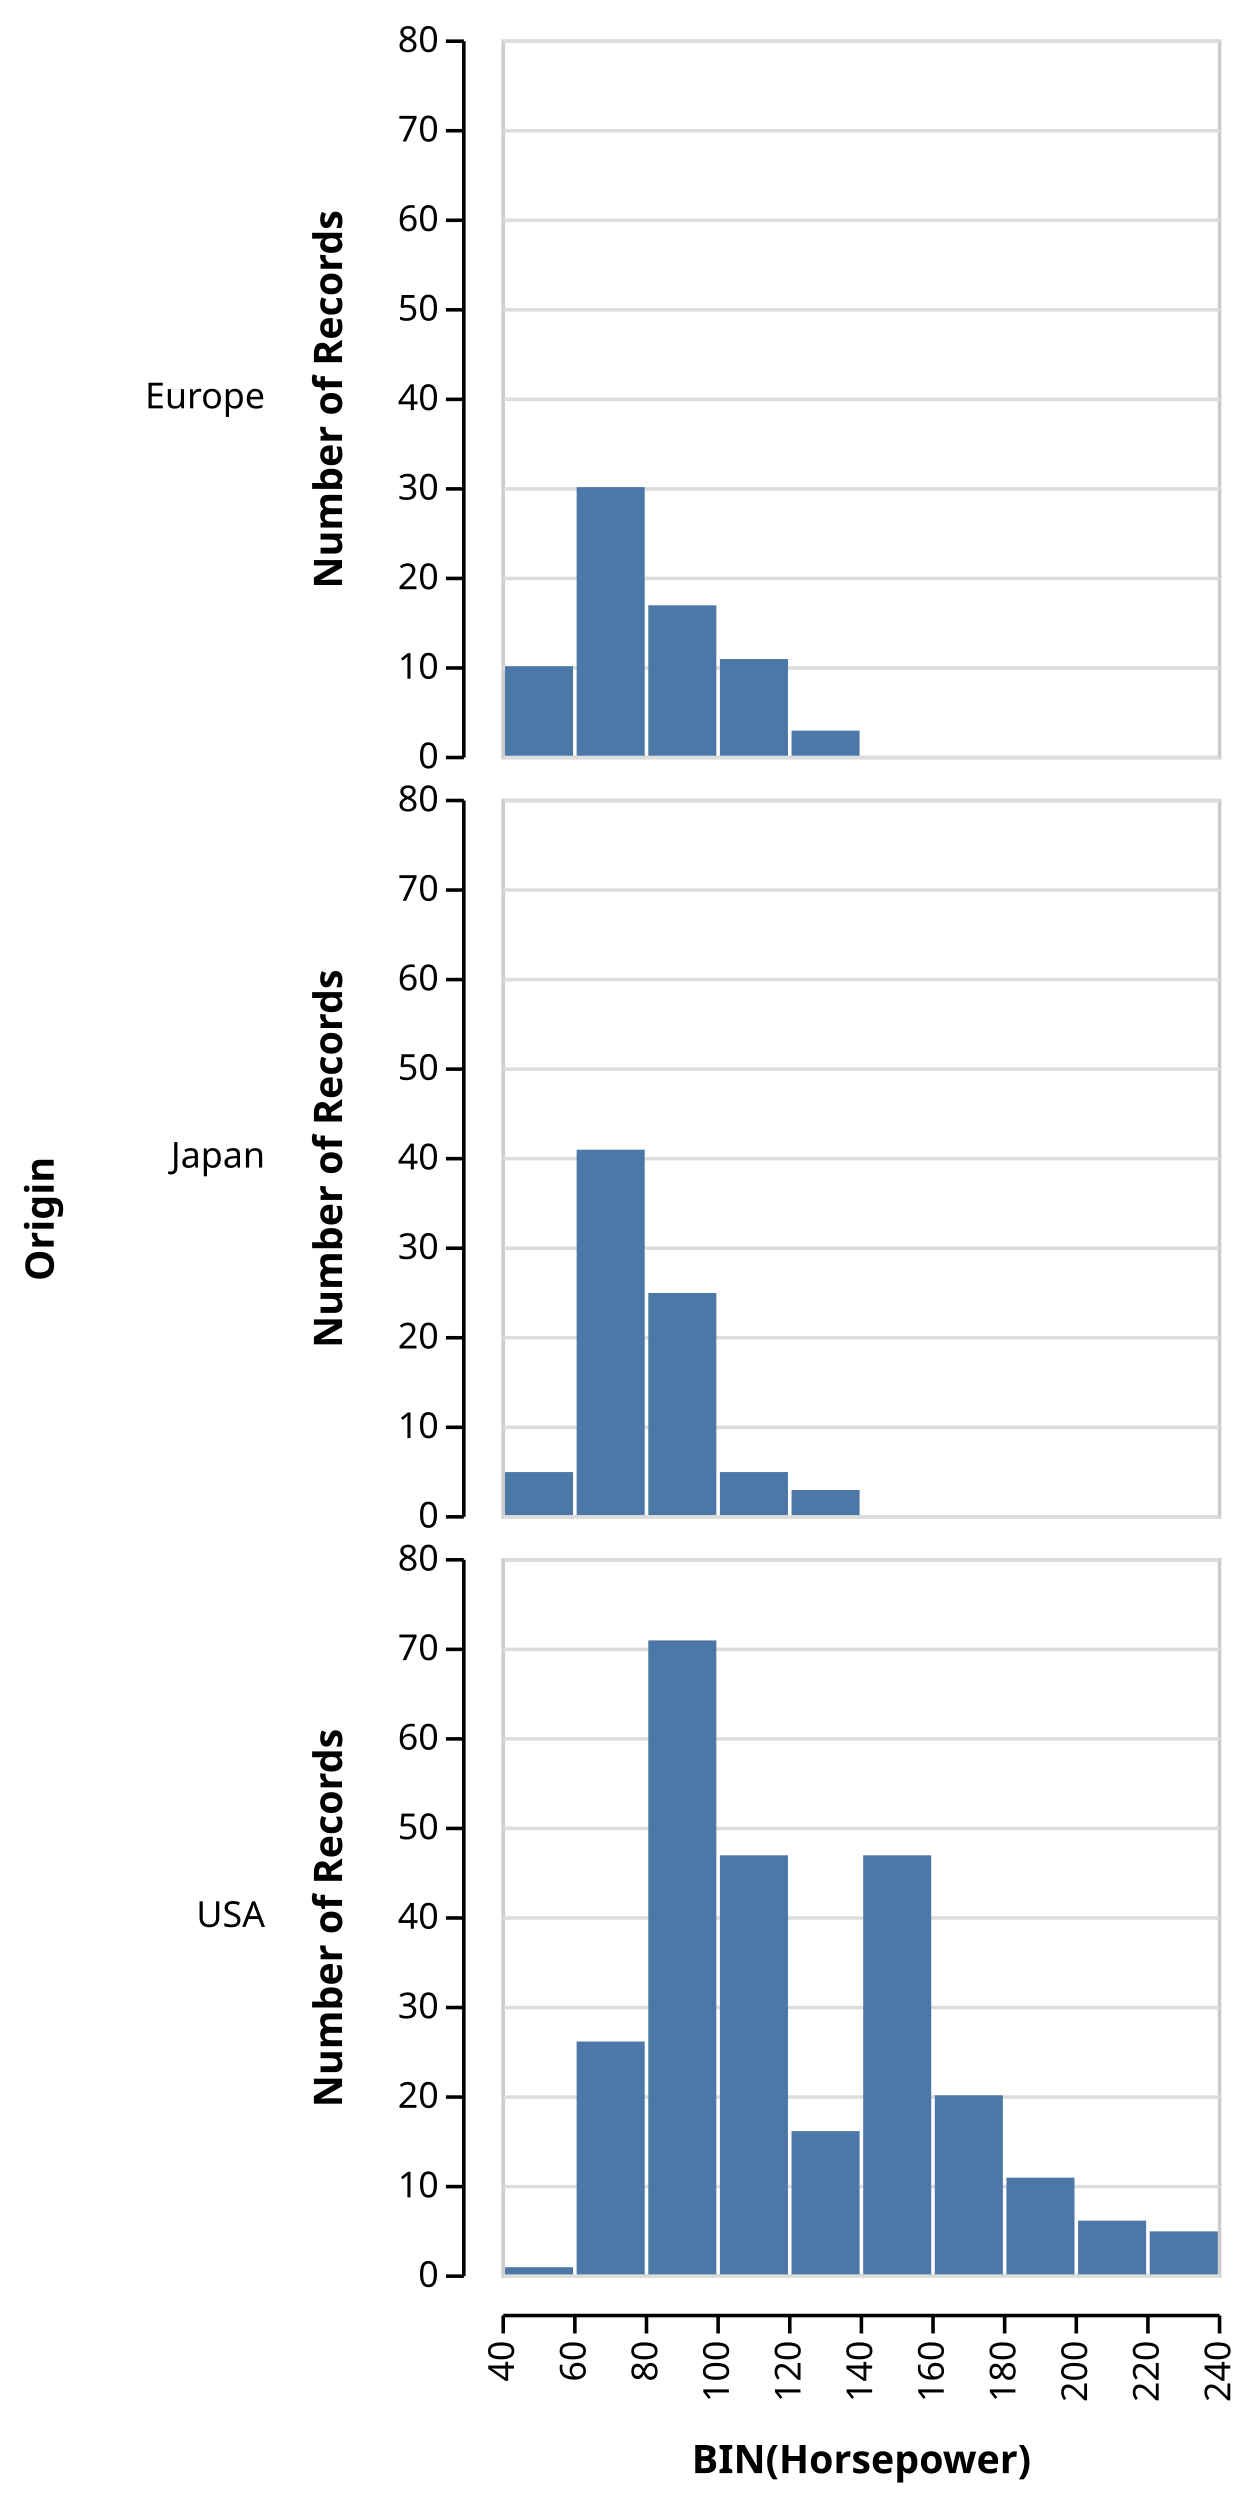
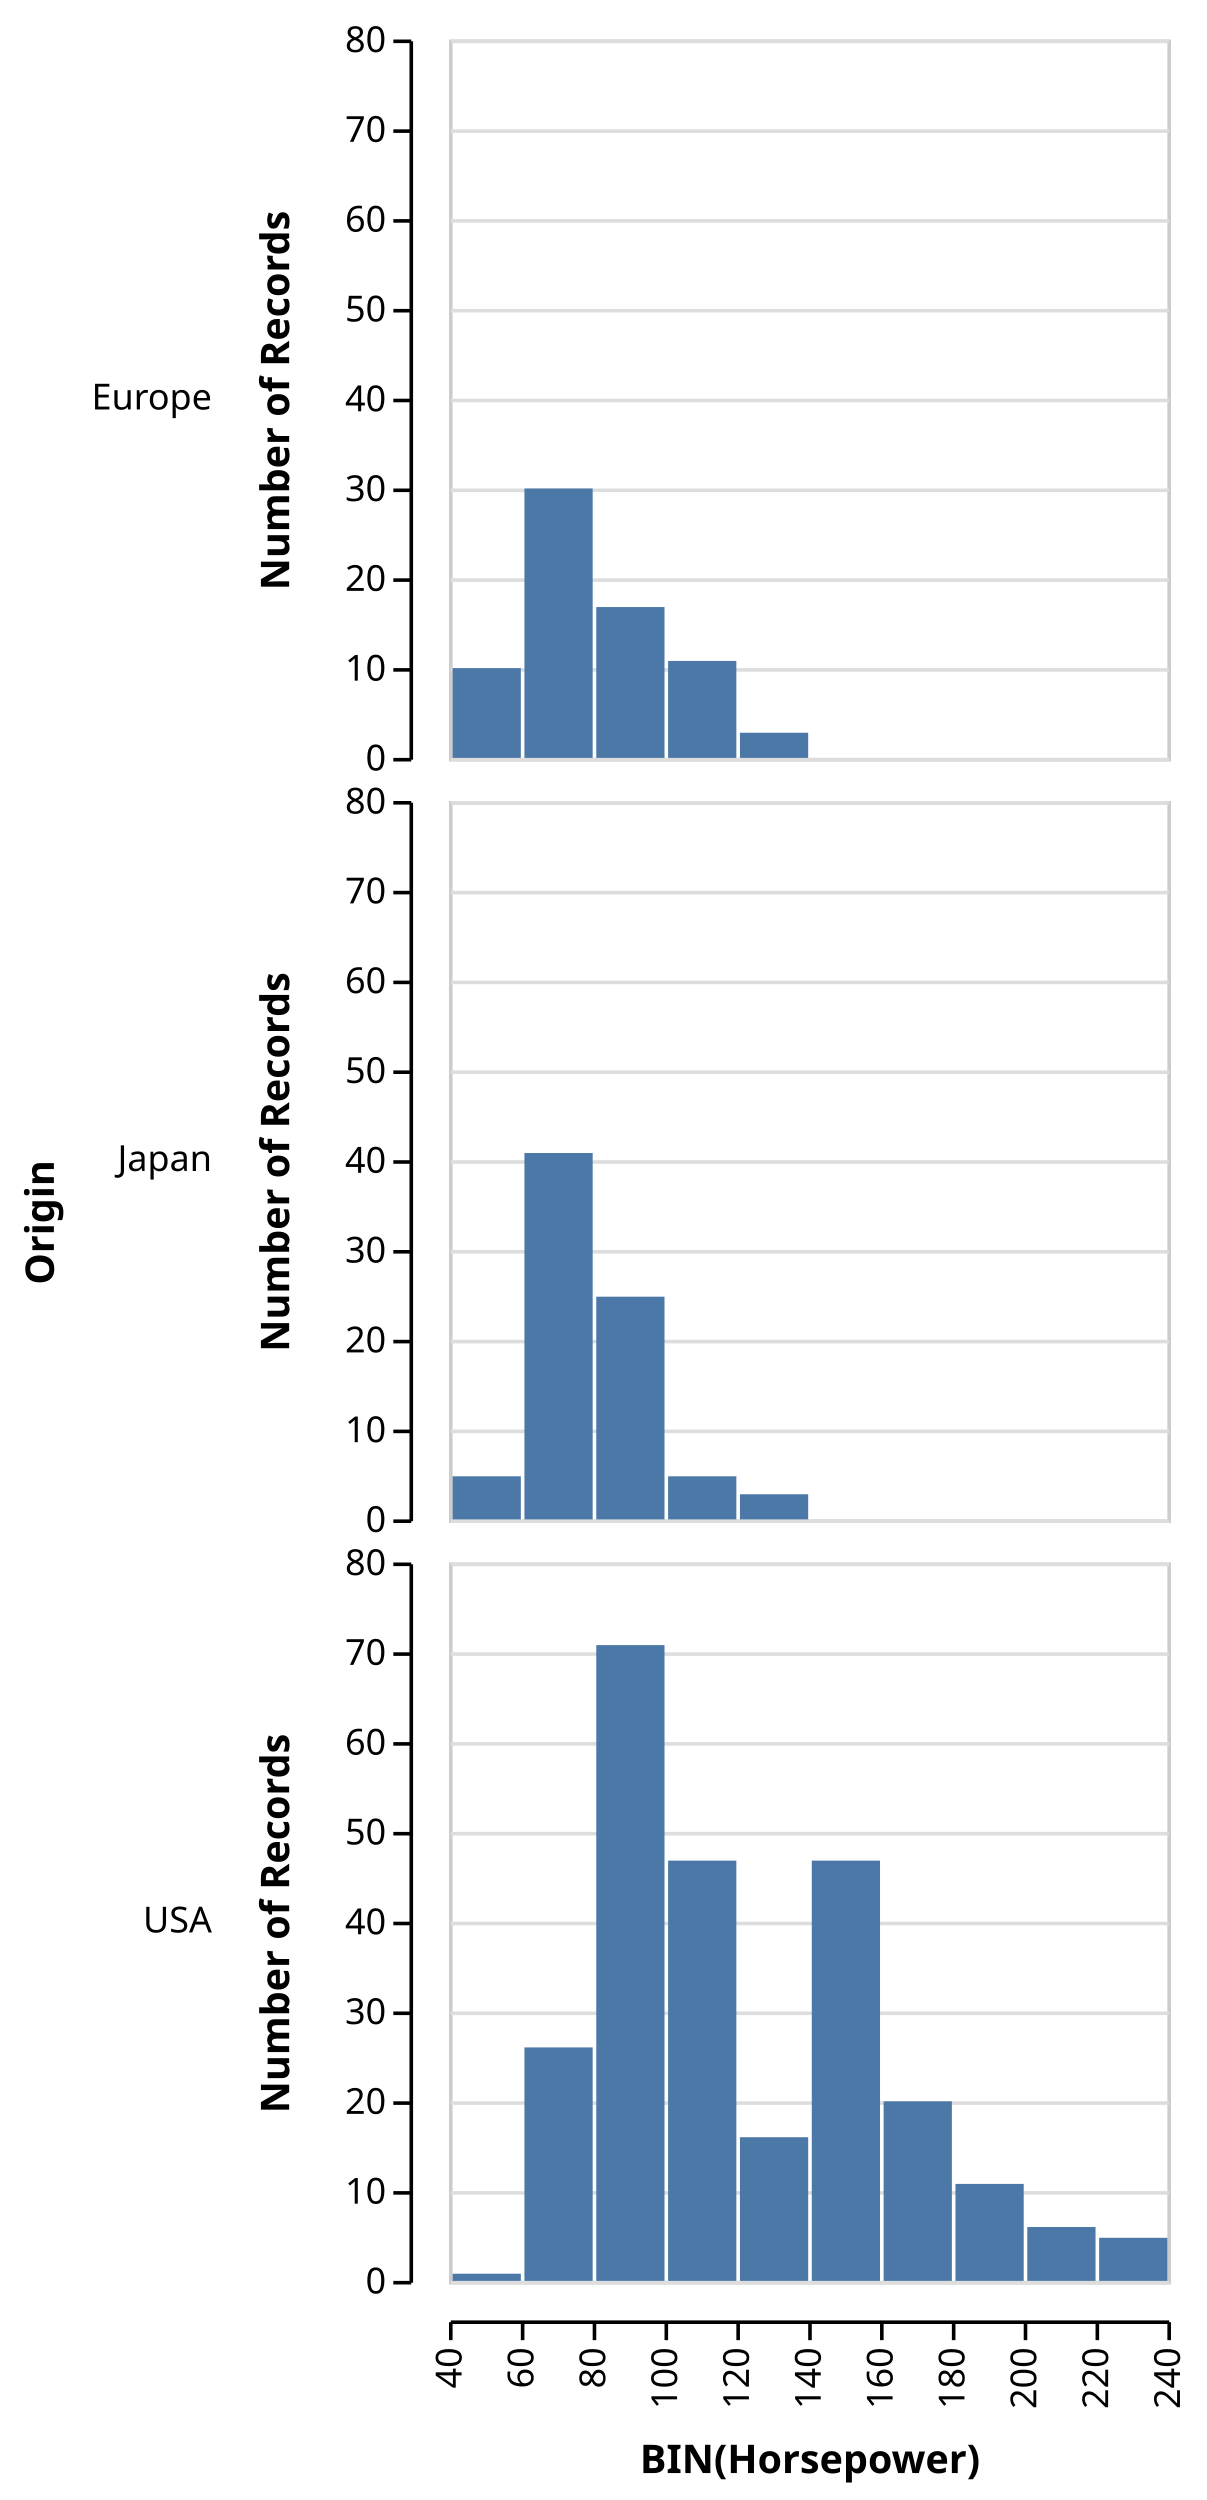
- <svg xmlns="http://www.w3.org/2000/svg" class="marks" width="351" height="698" viewBox="0 0 351 698" version="1.1">
-   <g transform="translate(140,11)">
+ <svg xmlns="http://www.w3.org/2000/svg" class="marks" width="336" height="696" viewBox="0 0 336 696" version="1.1">
+   <g transform="translate(125,11)">
    <g class="mark-group role-frame root">
      <g transform="translate(0,0)">
        <path class="background" d="M0,0h0v0h0Z" style="fill: none;" />
        <g>
          <g class="mark-group role-row-title row_title">
-             <g transform="translate(-125,312)">
+             <g transform="translate(-110,312)">
              <path class="background" d="M0,0h0v0h0Z" style="fill: none;" />
              <g>
                <g class="mark-text role-row-title-text">
                  <text text-anchor="end" transform="translate(0,0) rotate(270)" style="font: bold 11px sans-serif; fill: black;">Origin</text>
                </g>
              </g>
            </g>
          </g>
          <g class="mark-group role-row-header row_header">
            <g transform="translate(-11,0)">
              <path class="background" d="M0,0h0v200h0Z" style="fill: none;" />
              <g>
                <g class="mark-text role-title" style="pointer-events: none;">
                  <text text-anchor="end" transform="translate(-55,103)" style="font: normal 10px sans-serif; fill: #000; opacity: 1;">Europe</text>
                </g>
                <g class="mark-group role-axis">
                  <g transform="translate(0.5,0.5)">
                    <path class="background" d="M0,0h0v0h0Z" style="pointer-events: none; fill: none;" />
                    <g>
                      <g class="mark-rule role-axis-tick" style="pointer-events: none;">
                        <line transform="translate(0,200)" x2="-5" y2="0" style="fill: none; stroke: #000; stroke-width: 1; opacity: 1;" />
                        <line transform="translate(0,175)" x2="-5" y2="0" style="fill: none; stroke: #000; stroke-width: 1; opacity: 1;" />
                        <line transform="translate(0,150)" x2="-5" y2="0" style="fill: none; stroke: #000; stroke-width: 1; opacity: 1;" />
                        <line transform="translate(0,125)" x2="-5" y2="0" style="fill: none; stroke: #000; stroke-width: 1; opacity: 1;" />
                        <line transform="translate(0,100)" x2="-5" y2="0" style="fill: none; stroke: #000; stroke-width: 1; opacity: 1;" />
                        <line transform="translate(0,75)" x2="-5" y2="0" style="fill: none; stroke: #000; stroke-width: 1; opacity: 1;" />
                        <line transform="translate(0,50)" x2="-5" y2="0" style="fill: none; stroke: #000; stroke-width: 1; opacity: 1;" />
                        <line transform="translate(0,25)" x2="-5" y2="0" style="fill: none; stroke: #000; stroke-width: 1; opacity: 1;" />
                        <line transform="translate(0,0)" x2="-5" y2="0" style="fill: none; stroke: #000; stroke-width: 1; opacity: 1;" />
                      </g>
                      <g class="mark-text role-axis-label" style="pointer-events: none;">
                        <text text-anchor="end" transform="translate(-7,203)" style="font: 10px sans-serif; fill: #000; opacity: 1;">0</text>
                        <text text-anchor="end" transform="translate(-7,178)" style="font: 10px sans-serif; fill: #000; opacity: 1;">10</text>
                        <text text-anchor="end" transform="translate(-7,153)" style="font: 10px sans-serif; fill: #000; opacity: 1;">20</text>
                        <text text-anchor="end" transform="translate(-7,128)" style="font: 10px sans-serif; fill: #000; opacity: 1;">30</text>
                        <text text-anchor="end" transform="translate(-7,103)" style="font: 10px sans-serif; fill: #000; opacity: 1;">40</text>
                        <text text-anchor="end" transform="translate(-7,78)" style="font: 10px sans-serif; fill: #000; opacity: 1;">50</text>
                        <text text-anchor="end" transform="translate(-7,53)" style="font: 10px sans-serif; fill: #000; opacity: 1;">60</text>
                        <text text-anchor="end" transform="translate(-7,28)" style="font: 10px sans-serif; fill: #000; opacity: 1;">70</text>
                        <text text-anchor="end" transform="translate(-7,3)" style="font: 10px sans-serif; fill: #000; opacity: 1;">80</text>
                      </g>
                      <g class="mark-rule role-axis-domain" style="pointer-events: none;">
                        <line transform="translate(0,200)" x2="0" y2="-200" style="fill: none; stroke: #000; stroke-width: 1; opacity: 1;" />
                      </g>
                      <g class="mark-text role-axis-title" style="pointer-events: none;">
                        <text text-anchor="middle" transform="translate(-32,100) rotate(-90) translate(0,-2)" style="font: bold 11px sans-serif; fill: #000; opacity: 1;">Number of Records</text>
                      </g>
                    </g>
                  </g>
                </g>
              </g>
            </g>
            <g transform="translate(-11,212)">
              <path class="background" d="M0,0h0v200h0Z" style="fill: none;" />
              <g>
                <g class="mark-text role-title" style="pointer-events: none;">
                  <text text-anchor="end" transform="translate(-55,103)" style="font: normal 10px sans-serif; fill: #000; opacity: 1;">Japan</text>
                </g>
                <g class="mark-group role-axis">
                  <g transform="translate(0.5,0.5)">
                    <path class="background" d="M0,0h0v0h0Z" style="pointer-events: none; fill: none;" />
                    <g>
                      <g class="mark-rule role-axis-tick" style="pointer-events: none;">
                        <line transform="translate(0,200)" x2="-5" y2="0" style="fill: none; stroke: #000; stroke-width: 1; opacity: 1;" />
                        <line transform="translate(0,175)" x2="-5" y2="0" style="fill: none; stroke: #000; stroke-width: 1; opacity: 1;" />
                        <line transform="translate(0,150)" x2="-5" y2="0" style="fill: none; stroke: #000; stroke-width: 1; opacity: 1;" />
                        <line transform="translate(0,125)" x2="-5" y2="0" style="fill: none; stroke: #000; stroke-width: 1; opacity: 1;" />
                        <line transform="translate(0,100)" x2="-5" y2="0" style="fill: none; stroke: #000; stroke-width: 1; opacity: 1;" />
                        <line transform="translate(0,75)" x2="-5" y2="0" style="fill: none; stroke: #000; stroke-width: 1; opacity: 1;" />
                        <line transform="translate(0,50)" x2="-5" y2="0" style="fill: none; stroke: #000; stroke-width: 1; opacity: 1;" />
                        <line transform="translate(0,25)" x2="-5" y2="0" style="fill: none; stroke: #000; stroke-width: 1; opacity: 1;" />
                        <line transform="translate(0,0)" x2="-5" y2="0" style="fill: none; stroke: #000; stroke-width: 1; opacity: 1;" />
                      </g>
                      <g class="mark-text role-axis-label" style="pointer-events: none;">
                        <text text-anchor="end" transform="translate(-7,203)" style="font: 10px sans-serif; fill: #000; opacity: 1;">0</text>
                        <text text-anchor="end" transform="translate(-7,178)" style="font: 10px sans-serif; fill: #000; opacity: 1;">10</text>
                        <text text-anchor="end" transform="translate(-7,153)" style="font: 10px sans-serif; fill: #000; opacity: 1;">20</text>
                        <text text-anchor="end" transform="translate(-7,128)" style="font: 10px sans-serif; fill: #000; opacity: 1;">30</text>
                        <text text-anchor="end" transform="translate(-7,103)" style="font: 10px sans-serif; fill: #000; opacity: 1;">40</text>
                        <text text-anchor="end" transform="translate(-7,78)" style="font: 10px sans-serif; fill: #000; opacity: 1;">50</text>
                        <text text-anchor="end" transform="translate(-7,53)" style="font: 10px sans-serif; fill: #000; opacity: 1;">60</text>
                        <text text-anchor="end" transform="translate(-7,28)" style="font: 10px sans-serif; fill: #000; opacity: 1;">70</text>
                        <text text-anchor="end" transform="translate(-7,3)" style="font: 10px sans-serif; fill: #000; opacity: 1;">80</text>
                      </g>
                      <g class="mark-rule role-axis-domain" style="pointer-events: none;">
                        <line transform="translate(0,200)" x2="0" y2="-200" style="fill: none; stroke: #000; stroke-width: 1; opacity: 1;" />
                      </g>
                      <g class="mark-text role-axis-title" style="pointer-events: none;">
                        <text text-anchor="middle" transform="translate(-32,100) rotate(-90) translate(0,-2)" style="font: bold 11px sans-serif; fill: #000; opacity: 1;">Number of Records</text>
                      </g>
                    </g>
                  </g>
                </g>
              </g>
            </g>
            <g transform="translate(-11,424)">
              <path class="background" d="M0,0h0v200h0Z" style="fill: none;" />
              <g>
                <g class="mark-text role-title" style="pointer-events: none;">
                  <text text-anchor="end" transform="translate(-55,103)" style="font: normal 10px sans-serif; fill: #000; opacity: 1;">USA</text>
                </g>
                <g class="mark-group role-axis">
                  <g transform="translate(0.5,0.5)">
                    <path class="background" d="M0,0h0v0h0Z" style="pointer-events: none; fill: none;" />
                    <g>
                      <g class="mark-rule role-axis-tick" style="pointer-events: none;">
                        <line transform="translate(0,200)" x2="-5" y2="0" style="fill: none; stroke: #000; stroke-width: 1; opacity: 1;" />
                        <line transform="translate(0,175)" x2="-5" y2="0" style="fill: none; stroke: #000; stroke-width: 1; opacity: 1;" />
                        <line transform="translate(0,150)" x2="-5" y2="0" style="fill: none; stroke: #000; stroke-width: 1; opacity: 1;" />
                        <line transform="translate(0,125)" x2="-5" y2="0" style="fill: none; stroke: #000; stroke-width: 1; opacity: 1;" />
                        <line transform="translate(0,100)" x2="-5" y2="0" style="fill: none; stroke: #000; stroke-width: 1; opacity: 1;" />
                        <line transform="translate(0,75)" x2="-5" y2="0" style="fill: none; stroke: #000; stroke-width: 1; opacity: 1;" />
                        <line transform="translate(0,50)" x2="-5" y2="0" style="fill: none; stroke: #000; stroke-width: 1; opacity: 1;" />
                        <line transform="translate(0,25)" x2="-5" y2="0" style="fill: none; stroke: #000; stroke-width: 1; opacity: 1;" />
                        <line transform="translate(0,0)" x2="-5" y2="0" style="fill: none; stroke: #000; stroke-width: 1; opacity: 1;" />
                      </g>
                      <g class="mark-text role-axis-label" style="pointer-events: none;">
                        <text text-anchor="end" transform="translate(-7,203)" style="font: 10px sans-serif; fill: #000; opacity: 1;">0</text>
                        <text text-anchor="end" transform="translate(-7,178)" style="font: 10px sans-serif; fill: #000; opacity: 1;">10</text>
                        <text text-anchor="end" transform="translate(-7,153)" style="font: 10px sans-serif; fill: #000; opacity: 1;">20</text>
                        <text text-anchor="end" transform="translate(-7,128)" style="font: 10px sans-serif; fill: #000; opacity: 1;">30</text>
                        <text text-anchor="end" transform="translate(-7,103)" style="font: 10px sans-serif; fill: #000; opacity: 1;">40</text>
                        <text text-anchor="end" transform="translate(-7,78)" style="font: 10px sans-serif; fill: #000; opacity: 1;">50</text>
                        <text text-anchor="end" transform="translate(-7,53)" style="font: 10px sans-serif; fill: #000; opacity: 1;">60</text>
                        <text text-anchor="end" transform="translate(-7,28)" style="font: 10px sans-serif; fill: #000; opacity: 1;">70</text>
                        <text text-anchor="end" transform="translate(-7,3)" style="font: 10px sans-serif; fill: #000; opacity: 1;">80</text>
                      </g>
                      <g class="mark-rule role-axis-domain" style="pointer-events: none;">
                        <line transform="translate(0,200)" x2="0" y2="-200" style="fill: none; stroke: #000; stroke-width: 1; opacity: 1;" />
                      </g>
                      <g class="mark-text role-axis-title" style="pointer-events: none;">
                        <text text-anchor="middle" transform="translate(-32,100) rotate(-90) translate(0,-2)" style="font: bold 11px sans-serif; fill: #000; opacity: 1;">Number of Records</text>
                      </g>
                    </g>
                  </g>
                </g>
              </g>
            </g>
          </g>
          <g class="mark-group role-column-footer column_footer">
            <g transform="translate(0,635)">
              <path class="background" d="M0,0h200v0h-200Z" style="fill: none;" />
              <g>
                <g class="mark-group role-axis">
                  <g transform="translate(0.5,0.5)">
                    <path class="background" d="M0,0h0v0h0Z" style="pointer-events: none; fill: none;" />
                    <g>
                      <g class="mark-rule role-axis-tick" style="pointer-events: none;">
                        <line transform="translate(0,0)" x2="0" y2="5" style="fill: none; stroke: #000; stroke-width: 1; opacity: 1;" />
                        <line transform="translate(20,0)" x2="0" y2="5" style="fill: none; stroke: #000; stroke-width: 1; opacity: 1;" />
                        <line transform="translate(40,0)" x2="0" y2="5" style="fill: none; stroke: #000; stroke-width: 1; opacity: 1;" />
                        <line transform="translate(60,0)" x2="0" y2="5" style="fill: none; stroke: #000; stroke-width: 1; opacity: 1;" />
                        <line transform="translate(80,0)" x2="0" y2="5" style="fill: none; stroke: #000; stroke-width: 1; opacity: 1;" />
                        <line transform="translate(100,0)" x2="0" y2="5" style="fill: none; stroke: #000; stroke-width: 1; opacity: 1;" />
                        <line transform="translate(120,0)" x2="0" y2="5" style="fill: none; stroke: #000; stroke-width: 1; opacity: 1;" />
                        <line transform="translate(140,0)" x2="0" y2="5" style="fill: none; stroke: #000; stroke-width: 1; opacity: 1;" />
                        <line transform="translate(160,0)" x2="0" y2="5" style="fill: none; stroke: #000; stroke-width: 1; opacity: 1;" />
                        <line transform="translate(180,0)" x2="0" y2="5" style="fill: none; stroke: #000; stroke-width: 1; opacity: 1;" />
                        <line transform="translate(200,0)" x2="0" y2="5" style="fill: none; stroke: #000; stroke-width: 1; opacity: 1;" />
                      </g>
                      <g class="mark-text role-axis-label" style="pointer-events: none;">
                        <text text-anchor="end" transform="translate(0,7) rotate(270) translate(0,3)" style="font: 10px sans-serif; fill: #000; opacity: 1;">40</text>
                        <text text-anchor="end" transform="translate(20,7) rotate(270) translate(0,3)" style="font: 10px sans-serif; fill: #000; opacity: 1;">60</text>
                        <text text-anchor="end" transform="translate(40,7) rotate(270) translate(0,3)" style="font: 10px sans-serif; fill: #000; opacity: 1;">80</text>
                        <text text-anchor="end" transform="translate(60,7) rotate(270) translate(0,3)" style="font: 10px sans-serif; fill: #000; opacity: 1;">100</text>
                        <text text-anchor="end" transform="translate(80,7) rotate(270) translate(0,3)" style="font: 10px sans-serif; fill: #000; opacity: 1;">120</text>
                        <text text-anchor="end" transform="translate(100,7) rotate(270) translate(0,3)" style="font: 10px sans-serif; fill: #000; opacity: 1;">140</text>
                        <text text-anchor="end" transform="translate(120,7) rotate(270) translate(0,3)" style="font: 10px sans-serif; fill: #000; opacity: 1;">160</text>
                        <text text-anchor="end" transform="translate(140,7) rotate(270) translate(0,3)" style="font: 10px sans-serif; fill: #000; opacity: 1;">180</text>
                        <text text-anchor="end" transform="translate(160,7) rotate(270) translate(0,3)" style="font: 10px sans-serif; fill: #000; opacity: 1;">200</text>
                        <text text-anchor="end" transform="translate(180,7) rotate(270) translate(0,3)" style="font: 10px sans-serif; fill: #000; opacity: 1;">220</text>
                        <text text-anchor="end" transform="translate(200,7) rotate(270) translate(0,3)" style="font: 10px sans-serif; fill: #000; opacity: 1;">240</text>
                      </g>
                      <g class="mark-rule role-axis-domain" style="pointer-events: none;">
                        <line transform="translate(0,0)" x2="200" y2="0" style="fill: none; stroke: #000; stroke-width: 1; opacity: 1;" />
                      </g>
                      <g class="mark-text role-axis-title" style="pointer-events: none;">
-                         <text text-anchor="middle" transform="translate(100,44)" style="font: bold 11px sans-serif; fill: #000; opacity: 1;">BIN(Horsepower)</text>
+                         <text text-anchor="middle" transform="translate(100,42)" style="font: bold 11px sans-serif; fill: #000; opacity: 1;">BIN(Horsepower)</text>
                      </g>
                    </g>
                  </g>
                </g>
              </g>
            </g>
          </g>
          <g class="mark-group role-scope cell">
            <g transform="translate(0,0)">
              <path class="background" d="M0.5,0.5h200v200h-200Z" style="fill: transparent; stroke: #ccc;" />
              <g>
                <g class="mark-group role-axis">
                  <g transform="translate(0.5,0.5)">
                    <path class="background" d="M0,0h0v0h0Z" style="pointer-events: none; fill: none;" />
                    <g>
                      <g class="mark-rule role-axis-grid" style="pointer-events: none;">
                        <line transform="translate(0,200)" x2="200" y2="0" style="fill: none; stroke: #ddd; stroke-width: 1; stroke-dasharray: ; opacity: 1;" />
                        <line transform="translate(0,175)" x2="200" y2="0" style="fill: none; stroke: #ddd; stroke-width: 1; stroke-dasharray: ; opacity: 1;" />
                        <line transform="translate(0,150)" x2="200" y2="0" style="fill: none; stroke: #ddd; stroke-width: 1; stroke-dasharray: ; opacity: 1;" />
                        <line transform="translate(0,125)" x2="200" y2="0" style="fill: none; stroke: #ddd; stroke-width: 1; stroke-dasharray: ; opacity: 1;" />
                        <line transform="translate(0,100)" x2="200" y2="0" style="fill: none; stroke: #ddd; stroke-width: 1; stroke-dasharray: ; opacity: 1;" />
                        <line transform="translate(0,75)" x2="200" y2="0" style="fill: none; stroke: #ddd; stroke-width: 1; stroke-dasharray: ; opacity: 1;" />
                        <line transform="translate(0,50)" x2="200" y2="0" style="fill: none; stroke: #ddd; stroke-width: 1; stroke-dasharray: ; opacity: 1;" />
                        <line transform="translate(0,25)" x2="200" y2="0" style="fill: none; stroke: #ddd; stroke-width: 1; stroke-dasharray: ; opacity: 1;" />
                        <line transform="translate(0,0)" x2="200" y2="0" style="fill: none; stroke: #ddd; stroke-width: 1; stroke-dasharray: ; opacity: 1;" />
                      </g>
                    </g>
                  </g>
                </g>
                <g class="mark-rect role-bar child_marks">
                  <path d="M61,173h19v27h-19Z" style="fill: #4c78a8;" />
                  <path d="M1,175h19v25h-19Z" style="fill: #4c78a8;" />
                  <path d="M41,158h19v42h-19Z" style="fill: #4c78a8;" />
                  <path d="M21,125h19v75h-19Z" style="fill: #4c78a8;" />
                  <path d="M81,193h19v7h-19Z" style="fill: #4c78a8;" />
                </g>
              </g>
            </g>
            <g transform="translate(0,212)">
              <path class="background" d="M0.5,0.5h200v200h-200Z" style="fill: transparent; stroke: #ccc;" />
              <g>
                <g class="mark-group role-axis">
                  <g transform="translate(0.5,0.5)">
                    <path class="background" d="M0,0h0v0h0Z" style="pointer-events: none; fill: none;" />
                    <g>
                      <g class="mark-rule role-axis-grid" style="pointer-events: none;">
                        <line transform="translate(0,200)" x2="200" y2="0" style="fill: none; stroke: #ddd; stroke-width: 1; stroke-dasharray: ; opacity: 1;" />
                        <line transform="translate(0,175)" x2="200" y2="0" style="fill: none; stroke: #ddd; stroke-width: 1; stroke-dasharray: ; opacity: 1;" />
                        <line transform="translate(0,150)" x2="200" y2="0" style="fill: none; stroke: #ddd; stroke-width: 1; stroke-dasharray: ; opacity: 1;" />
                        <line transform="translate(0,125)" x2="200" y2="0" style="fill: none; stroke: #ddd; stroke-width: 1; stroke-dasharray: ; opacity: 1;" />
                        <line transform="translate(0,100)" x2="200" y2="0" style="fill: none; stroke: #ddd; stroke-width: 1; stroke-dasharray: ; opacity: 1;" />
                        <line transform="translate(0,75)" x2="200" y2="0" style="fill: none; stroke: #ddd; stroke-width: 1; stroke-dasharray: ; opacity: 1;" />
                        <line transform="translate(0,50)" x2="200" y2="0" style="fill: none; stroke: #ddd; stroke-width: 1; stroke-dasharray: ; opacity: 1;" />
                        <line transform="translate(0,25)" x2="200" y2="0" style="fill: none; stroke: #ddd; stroke-width: 1; stroke-dasharray: ; opacity: 1;" />
                        <line transform="translate(0,0)" x2="200" y2="0" style="fill: none; stroke: #ddd; stroke-width: 1; stroke-dasharray: ; opacity: 1;" />
                      </g>
                    </g>
                  </g>
                </g>
                <g class="mark-rect role-bar child_marks">
                  <path d="M41,138h19v62h-19Z" style="fill: #4c78a8;" />
                  <path d="M21,98h19v102h-19Z" style="fill: #4c78a8;" />
                  <path d="M81,193h19v7h-19Z" style="fill: #4c78a8;" />
                  <path d="M1,188h19v12h-19Z" style="fill: #4c78a8;" />
                  <path d="M61,188h19v12h-19Z" style="fill: #4c78a8;" />
                </g>
              </g>
            </g>
            <g transform="translate(0,424)">
              <path class="background" d="M0.5,0.5h200v200h-200Z" style="fill: transparent; stroke: #ccc;" />
              <g>
                <g class="mark-group role-axis">
                  <g transform="translate(0.5,0.5)">
                    <path class="background" d="M0,0h0v0h0Z" style="pointer-events: none; fill: none;" />
                    <g>
                      <g class="mark-rule role-axis-grid" style="pointer-events: none;">
                        <line transform="translate(0,200)" x2="200" y2="0" style="fill: none; stroke: #ddd; stroke-width: 1; stroke-dasharray: ; opacity: 1;" />
                        <line transform="translate(0,175)" x2="200" y2="0" style="fill: none; stroke: #ddd; stroke-width: 1; stroke-dasharray: ; opacity: 1;" />
                        <line transform="translate(0,150)" x2="200" y2="0" style="fill: none; stroke: #ddd; stroke-width: 1; stroke-dasharray: ; opacity: 1;" />
                        <line transform="translate(0,125)" x2="200" y2="0" style="fill: none; stroke: #ddd; stroke-width: 1; stroke-dasharray: ; opacity: 1;" />
                        <line transform="translate(0,100)" x2="200" y2="0" style="fill: none; stroke: #ddd; stroke-width: 1; stroke-dasharray: ; opacity: 1;" />
                        <line transform="translate(0,75)" x2="200" y2="0" style="fill: none; stroke: #ddd; stroke-width: 1; stroke-dasharray: ; opacity: 1;" />
                        <line transform="translate(0,50)" x2="200" y2="0" style="fill: none; stroke: #ddd; stroke-width: 1; stroke-dasharray: ; opacity: 1;" />
                        <line transform="translate(0,25)" x2="200" y2="0" style="fill: none; stroke: #ddd; stroke-width: 1; stroke-dasharray: ; opacity: 1;" />
                        <line transform="translate(0,0)" x2="200" y2="0" style="fill: none; stroke: #ddd; stroke-width: 1; stroke-dasharray: ; opacity: 1;" />
                      </g>
                    </g>
                  </g>
                </g>
                <g class="mark-rect role-bar child_marks">
                  <path d="M81,160h19v40h-19Z" style="fill: #4c78a8;" />
                  <path d="M121,150h19v50h-19Z" style="fill: #4c78a8;" />
                  <path d="M101,83h19v117h-19Z" style="fill: #4c78a8;" />
                  <path d="M141,173h19v27h-19Z" style="fill: #4c78a8;" />
                  <path d="M181,188h19v12h-19Z" style="fill: #4c78a8;" />
                  <path d="M161,185h19v15h-19Z" style="fill: #4c78a8;" />
                  <path d="M41,23h19v177h-19Z" style="fill: #4c78a8;" />
                  <path d="M61,83h19v117h-19Z" style="fill: #4c78a8;" />
                  <path d="M21,135h19v65h-19Z" style="fill: #4c78a8;" />
                  <path d="M1,198h19v2h-19Z" style="fill: #4c78a8;" />
                </g>
              </g>
            </g>
          </g>
        </g>
      </g>
    </g>
  </g>
</svg>
